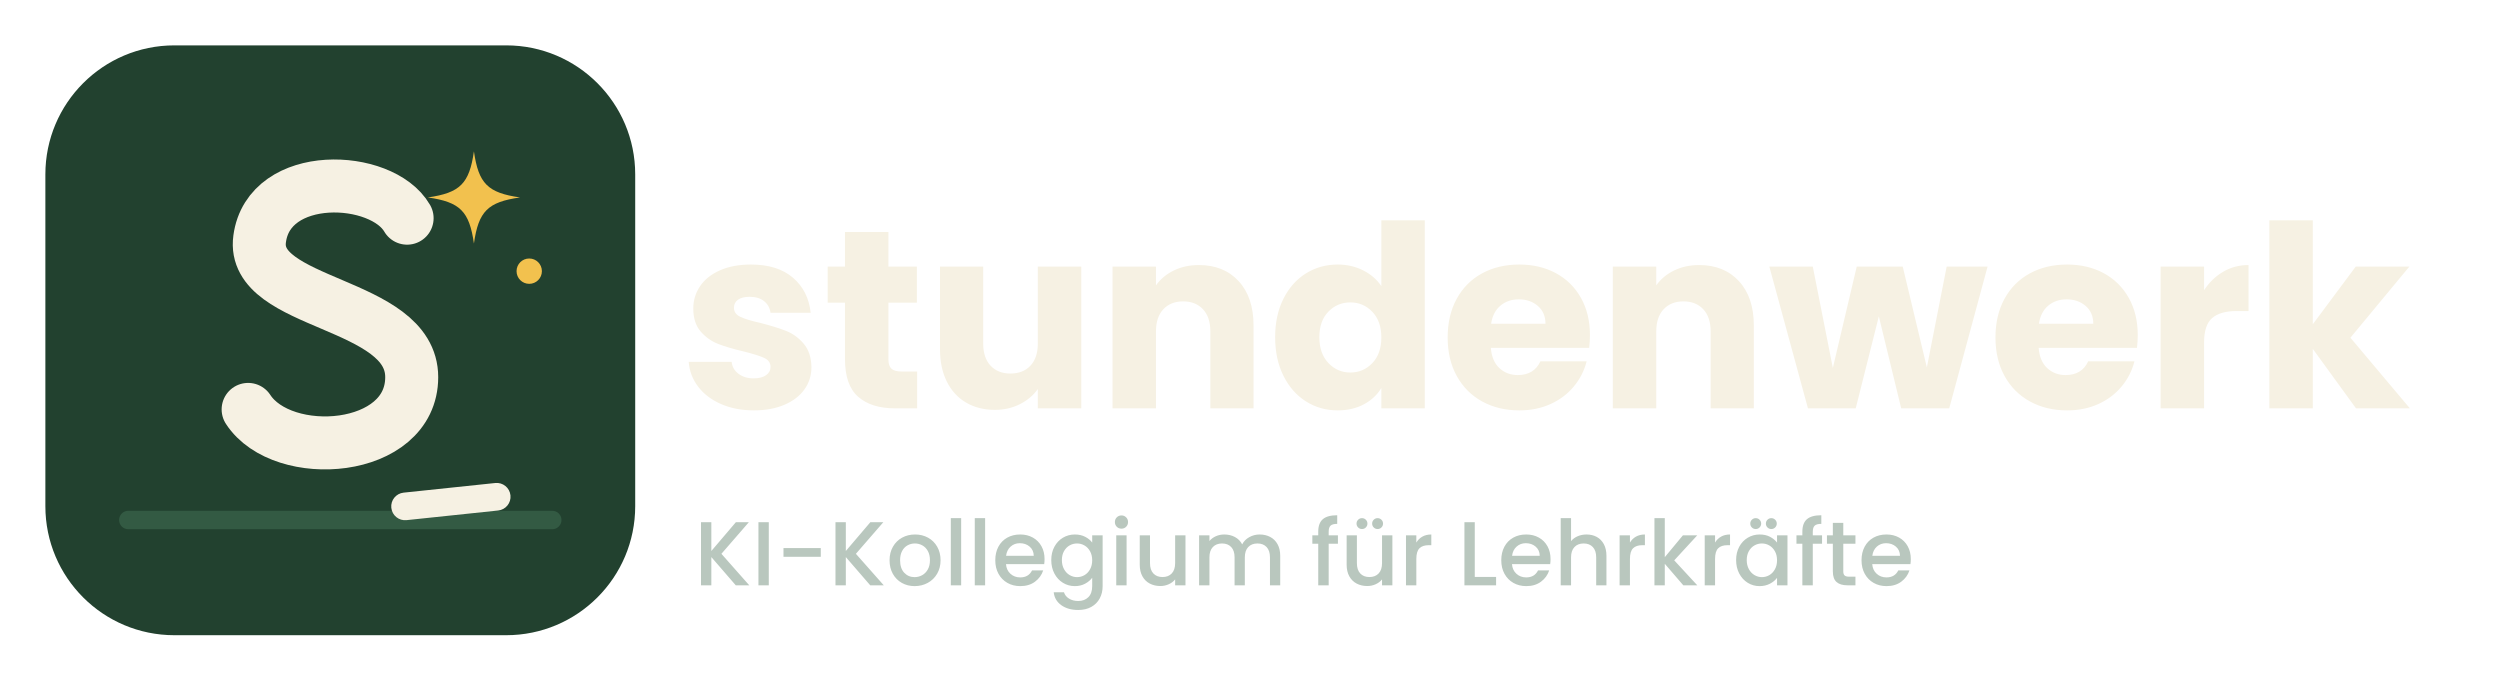
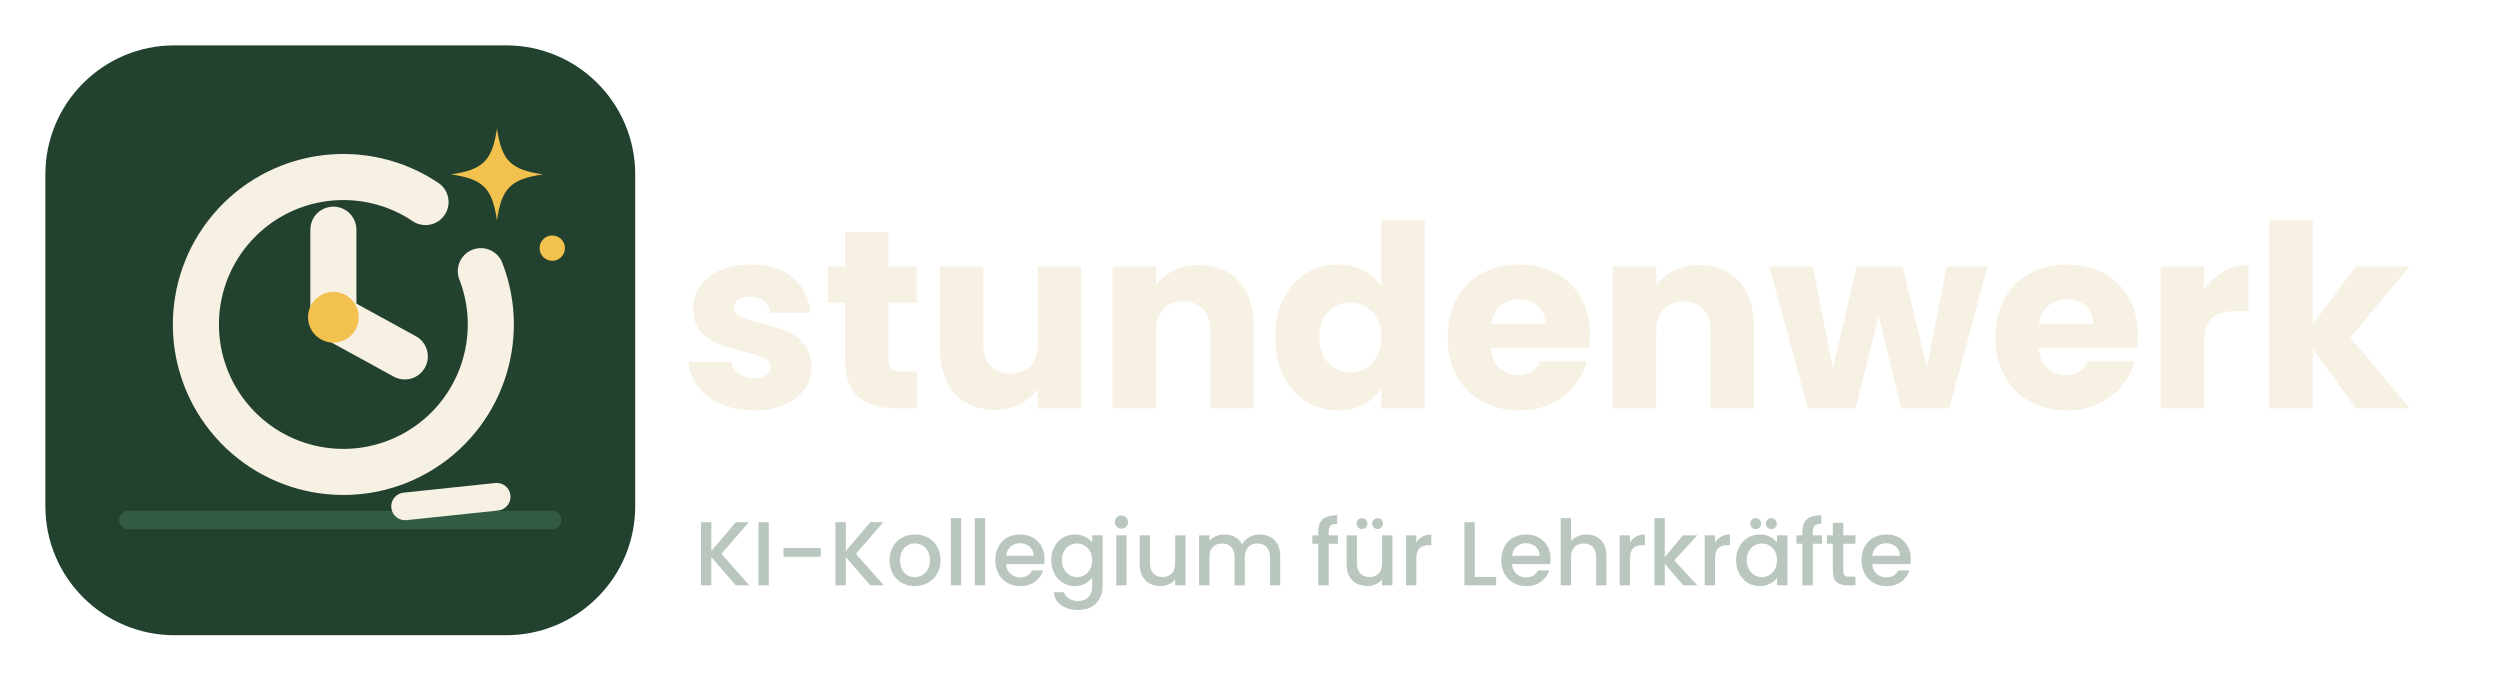
<svg xmlns="http://www.w3.org/2000/svg" viewBox="0 0 1102 300" role="img" aria-label="Stundenwerk – KI-Kollegium für Lehrkräfte">
  <g transform="translate(20 20) scale(0.5078125)">
    <rect width="512" height="512" rx="112" fill="#22412F" />
    <rect x="64" y="404" width="384" height="16" rx="8" fill="#335A43" />
-     <g stroke="#F6F1E3" stroke-width="46" stroke-linecap="round" stroke-linejoin="round" fill="none">
-       <path d="M314 150 C292 112 194 108 186 168 C178 226 318 222 318 288 C318 354 206 362 176 316" />
+     <g stroke="#F6F1E3" stroke-width="40" stroke-linecap="round" fill="none">
+       <path d="M378 196 A128 128 0 1 1 330 136" />
+       <path d="M250 236 L250 160" />
+       <path d="M250 236 L312 270" />
    </g>
-     <path d="M372 92 C376 120 384 128 412 132 C384 136 376 144 372 172 C368 144 360 136 332 132 C360 128 368 120 372 92 Z" fill="#F2C14E" />
-     <circle cx="420" cy="196" r="11" fill="#F2C14E" />
+     <circle cx="250" cy="236" r="22" fill="#F2C14E" />
+     <path d="M392 72 C396 100 404 108 432 112 C404 116 396 124 392 152 C388 124 380 116 352 112 C380 108 388 100 392 72 Z" fill="#F2C14E" />
+     <circle cx="440" cy="176" r="11" fill="#F2C14E" />
    <rect x="300" y="384" width="104" height="24" rx="12" fill="#F6F1E3" transform="rotate(-6 352 396)" />
  </g>
  <path d="M303.584 159.504H322.512Q322.848 162.752 325.536 164.768Q328.224 166.784 332.144 166.784Q335.728 166.784 337.688 165.384Q339.648 163.984 339.648 161.744Q339.648 159.056 336.848 157.768Q334.048 156.48 327.776 154.912Q321.056 153.344 316.576 151.608Q312.096 149.872 308.848 146.12Q305.6 142.368 305.6 135.984Q305.6 130.608 308.568 126.184Q311.536 121.76 317.304 119.184Q323.072 116.608 331.024 116.608Q342.784 116.608 349.56 122.432Q356.336 128.256 357.344 137.888H339.648Q339.2 134.64 336.792 132.736Q334.384 130.832 330.464 130.832Q327.104 130.832 325.312 132.12Q323.52 133.408 323.52 135.648Q323.52 138.336 326.376 139.68Q329.232 141.024 335.28 142.368Q342.224 144.16 346.592 145.896Q350.96 147.632 354.264 151.496Q357.568 155.36 357.68 161.856Q357.68 167.344 354.6 171.656Q351.52 175.968 345.752 178.432Q339.984 180.896 332.368 180.896Q324.192 180.896 317.808 178.096Q311.424 175.296 307.728 170.424Q304.032 165.552 303.584 159.504Z M404.272 163.76V180.0H394.528Q384.112 180.0 378.288 174.904Q372.464 169.808 372.464 158.272V133.408H364.848V117.504H372.464V102.272H391.616V117.504H404.16V133.408H391.616V158.496Q391.616 161.296 392.96 162.528Q394.304 163.76 397.44 163.76Z M476.624 117.504V180.0H457.472V171.488Q454.56 175.632 449.576 178.152Q444.592 180.672 438.544 180.672Q431.376 180.672 425.888 177.48Q420.4 174.288 417.376 168.24Q414.352 162.192 414.352 154.016V117.504H433.392V151.44Q433.392 157.712 436.64 161.184Q439.888 164.656 445.376 164.656Q450.976 164.656 454.224 161.184Q457.472 157.712 457.472 151.44V117.504Z M552.56 143.488V180.0H533.52V146.064Q533.52 139.792 530.272 136.32Q527.024 132.848 521.536 132.848Q516.048 132.848 512.8 136.32Q509.552 139.792 509.552 146.064V180.0H490.4V117.504H509.552V125.792Q512.464 121.648 517.392 119.24Q522.32 116.832 528.48 116.832Q539.456 116.832 546.008 123.944Q552.56 131.056 552.56 143.488Z M589.632 116.608Q595.792 116.608 600.888 119.184Q605.984 121.76 608.896 126.128V97.12H628.048V180.0H608.896V171.04Q606.208 175.52 601.224 178.208Q596.24 180.896 589.632 180.896Q581.904 180.896 575.632 176.92Q569.36 172.944 565.72 165.608Q562.08 158.272 562.08 148.64Q562.08 139.008 565.72 131.728Q569.36 124.448 575.632 120.528Q581.904 116.608 589.632 116.608ZM595.232 133.296Q589.52 133.296 585.544 137.384Q581.568 141.472 581.568 148.64Q581.568 155.808 585.544 160.008Q589.52 164.208 595.232 164.208Q600.944 164.208 604.92 160.064Q608.896 155.92 608.896 148.752Q608.896 141.584 604.92 137.44Q600.944 133.296 595.232 133.296Z M700.512 153.344H657.168Q657.616 159.168 660.92 162.248Q664.224 165.328 669.04 165.328Q676.208 165.328 679.008 159.28H699.392Q697.824 165.44 693.736 170.368Q689.648 175.296 683.488 178.096Q677.328 180.896 669.712 180.896Q660.528 180.896 653.36 176.976Q646.192 173.056 642.16 165.776Q638.128 158.496 638.128 148.752Q638.128 139.008 642.104 131.728Q646.08 124.448 653.248 120.528Q660.416 116.608 669.712 116.608Q678.784 116.608 685.84 120.416Q692.896 124.224 696.872 131.28Q700.848 138.336 700.848 147.744Q700.848 150.432 700.512 153.344ZM681.248 142.704Q681.248 137.776 677.888 134.864Q674.528 131.952 669.488 131.952Q664.672 131.952 661.368 134.752Q658.064 137.552 657.28 142.704Z M773.088 143.488V180.0H754.048V146.064Q754.048 139.792 750.8 136.32Q747.552 132.848 742.064 132.848Q736.576 132.848 733.328 136.32Q730.08 139.792 730.08 146.064V180.0H710.928V117.504H730.08V125.792Q732.992 121.648 737.92 119.24Q742.848 116.832 749.008 116.832Q759.984 116.832 766.536 123.944Q773.088 131.056 773.088 143.488Z M876.128 117.504 859.216 180.0H838.048L828.192 139.456L818.0 180.0H796.944L779.92 117.504H799.072L807.92 162.192L818.448 117.504H838.72L849.36 161.968L858.096 117.504Z M941.984 153.344H898.64Q899.088 159.168 902.392 162.248Q905.696 165.328 910.512 165.328Q917.68 165.328 920.48 159.28H940.864Q939.296 165.44 935.208 170.368Q931.12 175.296 924.96 178.096Q918.8 180.896 911.184 180.896Q902.0 180.896 894.832 176.976Q887.664 173.056 883.632 165.776Q879.6 158.496 879.6 148.752Q879.6 139.008 883.576 131.728Q887.552 124.448 894.72 120.528Q901.888 116.608 911.184 116.608Q920.256 116.608 927.312 120.416Q934.368 124.224 938.344 131.28Q942.32 138.336 942.32 147.744Q942.32 150.432 941.984 153.344ZM922.72 142.704Q922.72 137.776 919.36 134.864Q916.0 131.952 910.96 131.952Q906.144 131.952 902.84 134.752Q899.536 137.552 898.752 142.704Z M991.152 116.832V137.104H985.888Q978.72 137.104 975.136 140.184Q971.552 143.264 971.552 150.992V180.0H952.4V117.504H971.552V127.92Q974.912 122.768 979.952 119.8Q984.992 116.832 991.152 116.832Z M1038.528 180.0 1019.488 153.792V180.0H1000.336V97.12H1019.488V142.928L1038.416 117.504H1062.048L1036.064 148.864L1062.272 180.0Z" fill="#F6F1E3" />
  <path d="M324.32 258.0 313.56 245.56V258.0H309.0V230.2H313.56V242.88L324.36 230.2H330.08L318.0 244.12L330.28 258.0Z M338.88 230.2V258.0H334.32V230.2Z M361.8 241.6V245.44H345.36V241.6Z M383.6 258.0 372.84 245.56V258.0H368.28V230.2H372.84V242.88L383.64 230.2H389.36L377.28 244.12L389.56 258.0Z M392.12 246.96Q392.12 243.6 393.6 241.0Q395.08 238.4 397.64 237.0Q400.2 235.6 403.36 235.6Q406.52 235.6 409.08 237.0Q411.64 238.4 413.12 241.0Q414.6 243.6 414.6 246.96Q414.6 250.32 413.08 252.92Q411.56 255.52 408.94 256.94Q406.32 258.36 403.16 258.36Q400.04 258.36 397.52 256.94Q395 255.52 393.56 252.94Q392.12 250.36 392.12 246.96ZM409.92 246.96Q409.92 244.56 409.0 242.9Q408.08 241.24 406.56 240.4Q405.04 239.56 403.28 239.56Q401.52 239.56 400.02 240.4Q398.52 241.24 397.64 242.9Q396.76 244.56 396.76 246.96Q396.76 250.52 398.58 252.46Q400.4 254.4 403.16 254.4Q404.92 254.4 406.46 253.56Q408 252.72 408.96 251.04Q409.92 249.36 409.92 246.96Z M423.68 228.4V258.0H419.12V228.4Z M434.24 228.4V258.0H429.68V228.4Z M460.28 248.68H443.44Q443.64 251.32 445.4 252.92Q447.16 254.52 449.72 254.52Q453.4 254.52 454.92 251.44H459.84Q458.84 254.48 456.22 256.42Q453.6 258.36 449.72 258.36Q446.56 258.36 444.06 256.94Q441.56 255.52 440.14 252.94Q438.72 250.36 438.72 246.96Q438.72 243.56 440.1 240.98Q441.48 238.4 443.98 237.0Q446.48 235.6 449.72 235.6Q452.84 235.6 455.28 236.96Q457.72 238.32 459.08 240.78Q460.44 243.24 460.44 246.44Q460.44 247.68 460.28 248.68ZM455.68 245.0Q455.64 242.48 453.88 240.96Q452.12 239.44 449.52 239.44Q447.16 239.44 445.48 240.94Q443.8 242.44 443.48 245.0Z M481.44 239.16V235.96H486.04V258.36Q486.04 261.4 484.76 263.78Q483.48 266.16 481.06 267.52Q478.64 268.88 475.28 268.88Q470.8 268.88 467.84 266.78Q464.88 264.68 464.48 261.08H469Q469.52 262.8 471.22 263.86Q472.92 264.92 475.28 264.92Q478.04 264.92 479.74 263.24Q481.44 261.56 481.44 258.36V254.68Q480.28 256.24 478.3 257.3Q476.32 258.36 473.8 258.36Q470.92 258.36 468.54 256.9Q466.16 255.44 464.78 252.82Q463.4 250.2 463.4 246.88Q463.4 243.56 464.78 241.0Q466.16 238.44 468.54 237.02Q470.92 235.6 473.8 235.6Q476.36 235.6 478.34 236.62Q480.32 237.64 481.44 239.16ZM474.76 239.56Q473 239.56 471.48 240.42Q469.96 241.28 469.02 242.94Q468.08 244.6 468.08 246.88Q468.08 249.16 469.02 250.88Q469.96 252.6 471.5 253.5Q473.04 254.4 474.76 254.4Q476.52 254.4 478.04 253.52Q479.56 252.64 480.5 250.94Q481.44 249.24 481.44 246.96Q481.44 244.68 480.5 243.0Q479.56 241.32 478.04 240.44Q476.52 239.56 474.76 239.56Z M491.44 230.12Q491.44 228.88 492.28 228.04Q493.12 227.2 494.36 227.2Q495.56 227.2 496.4 228.04Q497.24 228.88 497.24 230.12Q497.24 231.36 496.4 232.2Q495.56 233.04 494.36 233.04Q493.12 233.04 492.28 232.2Q491.44 231.36 491.44 230.12ZM496.6 235.96V258.0H492.04V235.96Z M522.56 235.96V258.0H518.0V255.4Q516.92 256.76 515.18 257.54Q513.44 258.32 511.48 258.32Q508.88 258.32 506.82 257.24Q504.76 256.16 503.58 254.04Q502.4 251.92 502.4 248.92V235.96H506.92V248.24Q506.92 251.2 508.4 252.78Q509.88 254.36 512.44 254.36Q515.0 254.36 516.5 252.78Q518.0 251.2 518.0 248.24V235.96Z M564.32 245.0V258.0H559.8V245.68Q559.8 242.72 558.32 241.14Q556.84 239.56 554.28 239.56Q551.72 239.56 550.22 241.14Q548.72 242.72 548.72 245.68V258.0H544.2V245.68Q544.2 242.72 542.72 241.14Q541.24 239.56 538.68 239.56Q536.12 239.56 534.62 241.14Q533.12 242.72 533.12 245.68V258.0H528.56V235.96H533.12V238.48Q534.24 237.12 535.96 236.36Q537.68 235.6 539.64 235.6Q542.28 235.6 544.36 236.72Q546.44 237.84 547.56 239.96Q548.56 237.96 550.68 236.78Q552.8 235.6 555.24 235.6Q557.84 235.6 559.9 236.68Q561.96 237.76 563.14 239.88Q564.32 242.0 564.32 245.0Z  M589.76 239.68H585.68V258.0H581.08V239.68H578.48V235.96H581.08V234.4Q581.08 230.6 583.1 228.86Q585.12 227.12 589.44 227.12V230.92Q587.36 230.92 586.52 231.7Q585.68 232.48 585.68 234.4V235.96H589.76Z M613.76 235.96V258.0H609.2V255.4Q608.12 256.76 606.38 257.54Q604.64 258.32 602.68 258.32Q600.08 258.32 598.02 257.24Q595.96 256.16 594.78 254.04Q593.6 251.92 593.6 248.92V235.96H598.12V248.24Q598.12 251.2 599.6 252.78Q601.08 254.36 603.64 254.36Q606.2 254.36 607.7 252.78Q609.2 251.2 609.2 248.24V235.96ZM597.96 230.8Q597.96 229.8 598.66 229.1Q599.36 228.4 600.36 228.4Q601.36 228.4 602.06 229.1Q602.76 229.8 602.76 230.8Q602.76 231.8 602.06 232.5Q601.36 233.2 600.36 233.2Q599.36 233.2 598.66 232.5Q597.96 231.8 597.96 230.8ZM604.84 230.8Q604.84 229.8 605.54 229.1Q606.24 228.4 607.24 228.4Q608.24 228.4 608.94 229.1Q609.64 229.8 609.64 230.8Q609.64 231.8 608.94 232.5Q608.24 233.2 607.24 233.2Q606.24 233.2 605.54 232.5Q604.84 231.8 604.84 230.8Z M630.92 235.6V240.32H629.76Q627.08 240.32 625.7 241.68Q624.32 243.04 624.32 246.4V258.0H619.76V235.96H624.32V239.16Q625.32 237.48 626.98 236.54Q628.64 235.6 630.92 235.6Z  M650.08 254.32H659.48V258.0H645.52V230.2H650.08Z M683.32 248.68H666.48Q666.68 251.32 668.44 252.92Q670.2 254.52 672.76 254.52Q676.44 254.52 677.96 251.44H682.88Q681.88 254.48 679.26 256.42Q676.64 258.36 672.76 258.36Q669.6 258.36 667.1 256.94Q664.6 255.52 663.18 252.94Q661.76 250.36 661.76 246.96Q661.76 243.56 663.14 240.98Q664.52 238.4 667.02 237.0Q669.52 235.6 672.76 235.6Q675.88 235.6 678.32 236.96Q680.76 238.32 682.12 240.78Q683.48 243.24 683.48 246.44Q683.48 247.68 683.32 248.68ZM678.72 245.0Q678.68 242.48 676.92 240.96Q675.16 239.44 672.56 239.44Q670.2 239.44 668.52 240.94Q666.84 242.44 666.52 245.0Z M708.12 245.0V258.0H703.6V245.68Q703.6 242.72 702.12 241.14Q700.64 239.56 698.08 239.56Q695.52 239.56 694.02 241.14Q692.52 242.72 692.52 245.68V258.0H687.96V228.4H692.52V238.52Q693.68 237.12 695.46 236.36Q697.24 235.6 699.36 235.6Q701.88 235.6 703.86 236.68Q705.84 237.76 706.98 239.88Q708.12 242.0 708.12 245.0Z M725.08 235.6V240.32H723.92Q721.24 240.32 719.86 241.68Q718.48 243.04 718.48 246.4V258.0H713.92V235.96H718.48V239.16Q719.48 237.48 721.14 236.54Q722.8 235.6 725.08 235.6Z M738 247.0 748.16 258.0H742L733.84 248.52V258.0H729.28V228.4H733.84V245.6L741.84 235.96H748.16Z M762.6 235.6V240.32H761.44Q758.76 240.32 757.38 241.68Q756 243.04 756 246.4V258.0H751.44V235.96H756V239.16Q757 237.48 758.66 236.54Q760.32 235.6 762.6 235.6Z M775.68 235.6Q778.28 235.6 780.22 236.62Q782.16 237.64 783.32 239.16V235.96H787.92V258.0H783.32V254.72Q782.16 256.28 780.16 257.32Q778.16 258.36 775.6 258.36Q772.76 258.36 770.4 256.9Q768.04 255.44 766.66 252.82Q765.28 250.2 765.28 246.88Q765.28 243.56 766.66 241.0Q768.04 238.44 770.42 237.02Q772.8 235.6 775.68 235.6ZM776.64 239.56Q774.88 239.56 773.36 240.42Q771.84 241.28 770.9 242.94Q769.96 244.6 769.96 246.88Q769.96 249.16 770.9 250.88Q771.84 252.6 773.38 253.5Q774.92 254.4 776.64 254.4Q778.4 254.4 779.92 253.52Q781.44 252.64 782.38 250.94Q783.32 249.24 783.32 246.96Q783.32 244.68 782.38 243.0Q781.44 241.32 779.92 240.44Q778.4 239.56 776.64 239.56ZM771.52 230.8Q771.52 229.8 772.22 229.1Q772.92 228.4 773.92 228.4Q774.92 228.4 775.62 229.1Q776.32 229.8 776.32 230.8Q776.32 231.8 775.62 232.5Q774.92 233.2 773.92 233.2Q772.92 233.2 772.22 232.5Q771.52 231.8 771.52 230.8ZM778.4 230.8Q778.4 229.8 779.1 229.1Q779.8 228.4 780.8 228.4Q781.8 228.4 782.5 229.1Q783.2 229.8 783.2 230.8Q783.2 231.8 782.5 232.5Q781.8 233.2 780.8 233.2Q779.8 233.2 779.1 232.5Q778.4 231.8 778.4 230.8Z M803.16 239.68H799.08V258.0H794.48V239.68H791.88V235.96H794.48V234.4Q794.48 230.6 796.5 228.86Q798.52 227.12 802.84 227.12V230.92Q800.76 230.92 799.92 231.7Q799.08 232.48 799.08 234.4V235.96H803.16Z M812.52 239.68V251.88Q812.52 253.12 813.1 253.66Q813.68 254.2 815.08 254.2H817.88V258.0H814.28Q811.2 258.0 809.56 256.56Q807.92 255.12 807.92 251.88V239.68H805.32V235.96H807.92V230.48H812.52V235.96H817.88V239.68Z M842.12 248.68H825.28Q825.48 251.32 827.24 252.92Q829 254.52 831.56 254.52Q835.24 254.52 836.76 251.44H841.68Q840.68 254.48 838.06 256.42Q835.44 258.36 831.56 258.36Q828.4 258.36 825.9 256.94Q823.4 255.52 821.98 252.94Q820.56 250.36 820.56 246.96Q820.56 243.56 821.94 240.98Q823.32 238.4 825.82 237.0Q828.32 235.6 831.56 235.6Q834.68 235.6 837.12 236.96Q839.56 238.32 840.92 240.78Q842.28 243.24 842.28 246.44Q842.28 247.68 842.12 248.68ZM837.52 245.0Q837.48 242.48 835.72 240.96Q833.96 239.44 831.36 239.44Q829 239.44 827.32 240.94Q825.64 242.44 825.32 245.0Z" fill="#B9C7BE" />
</svg>
